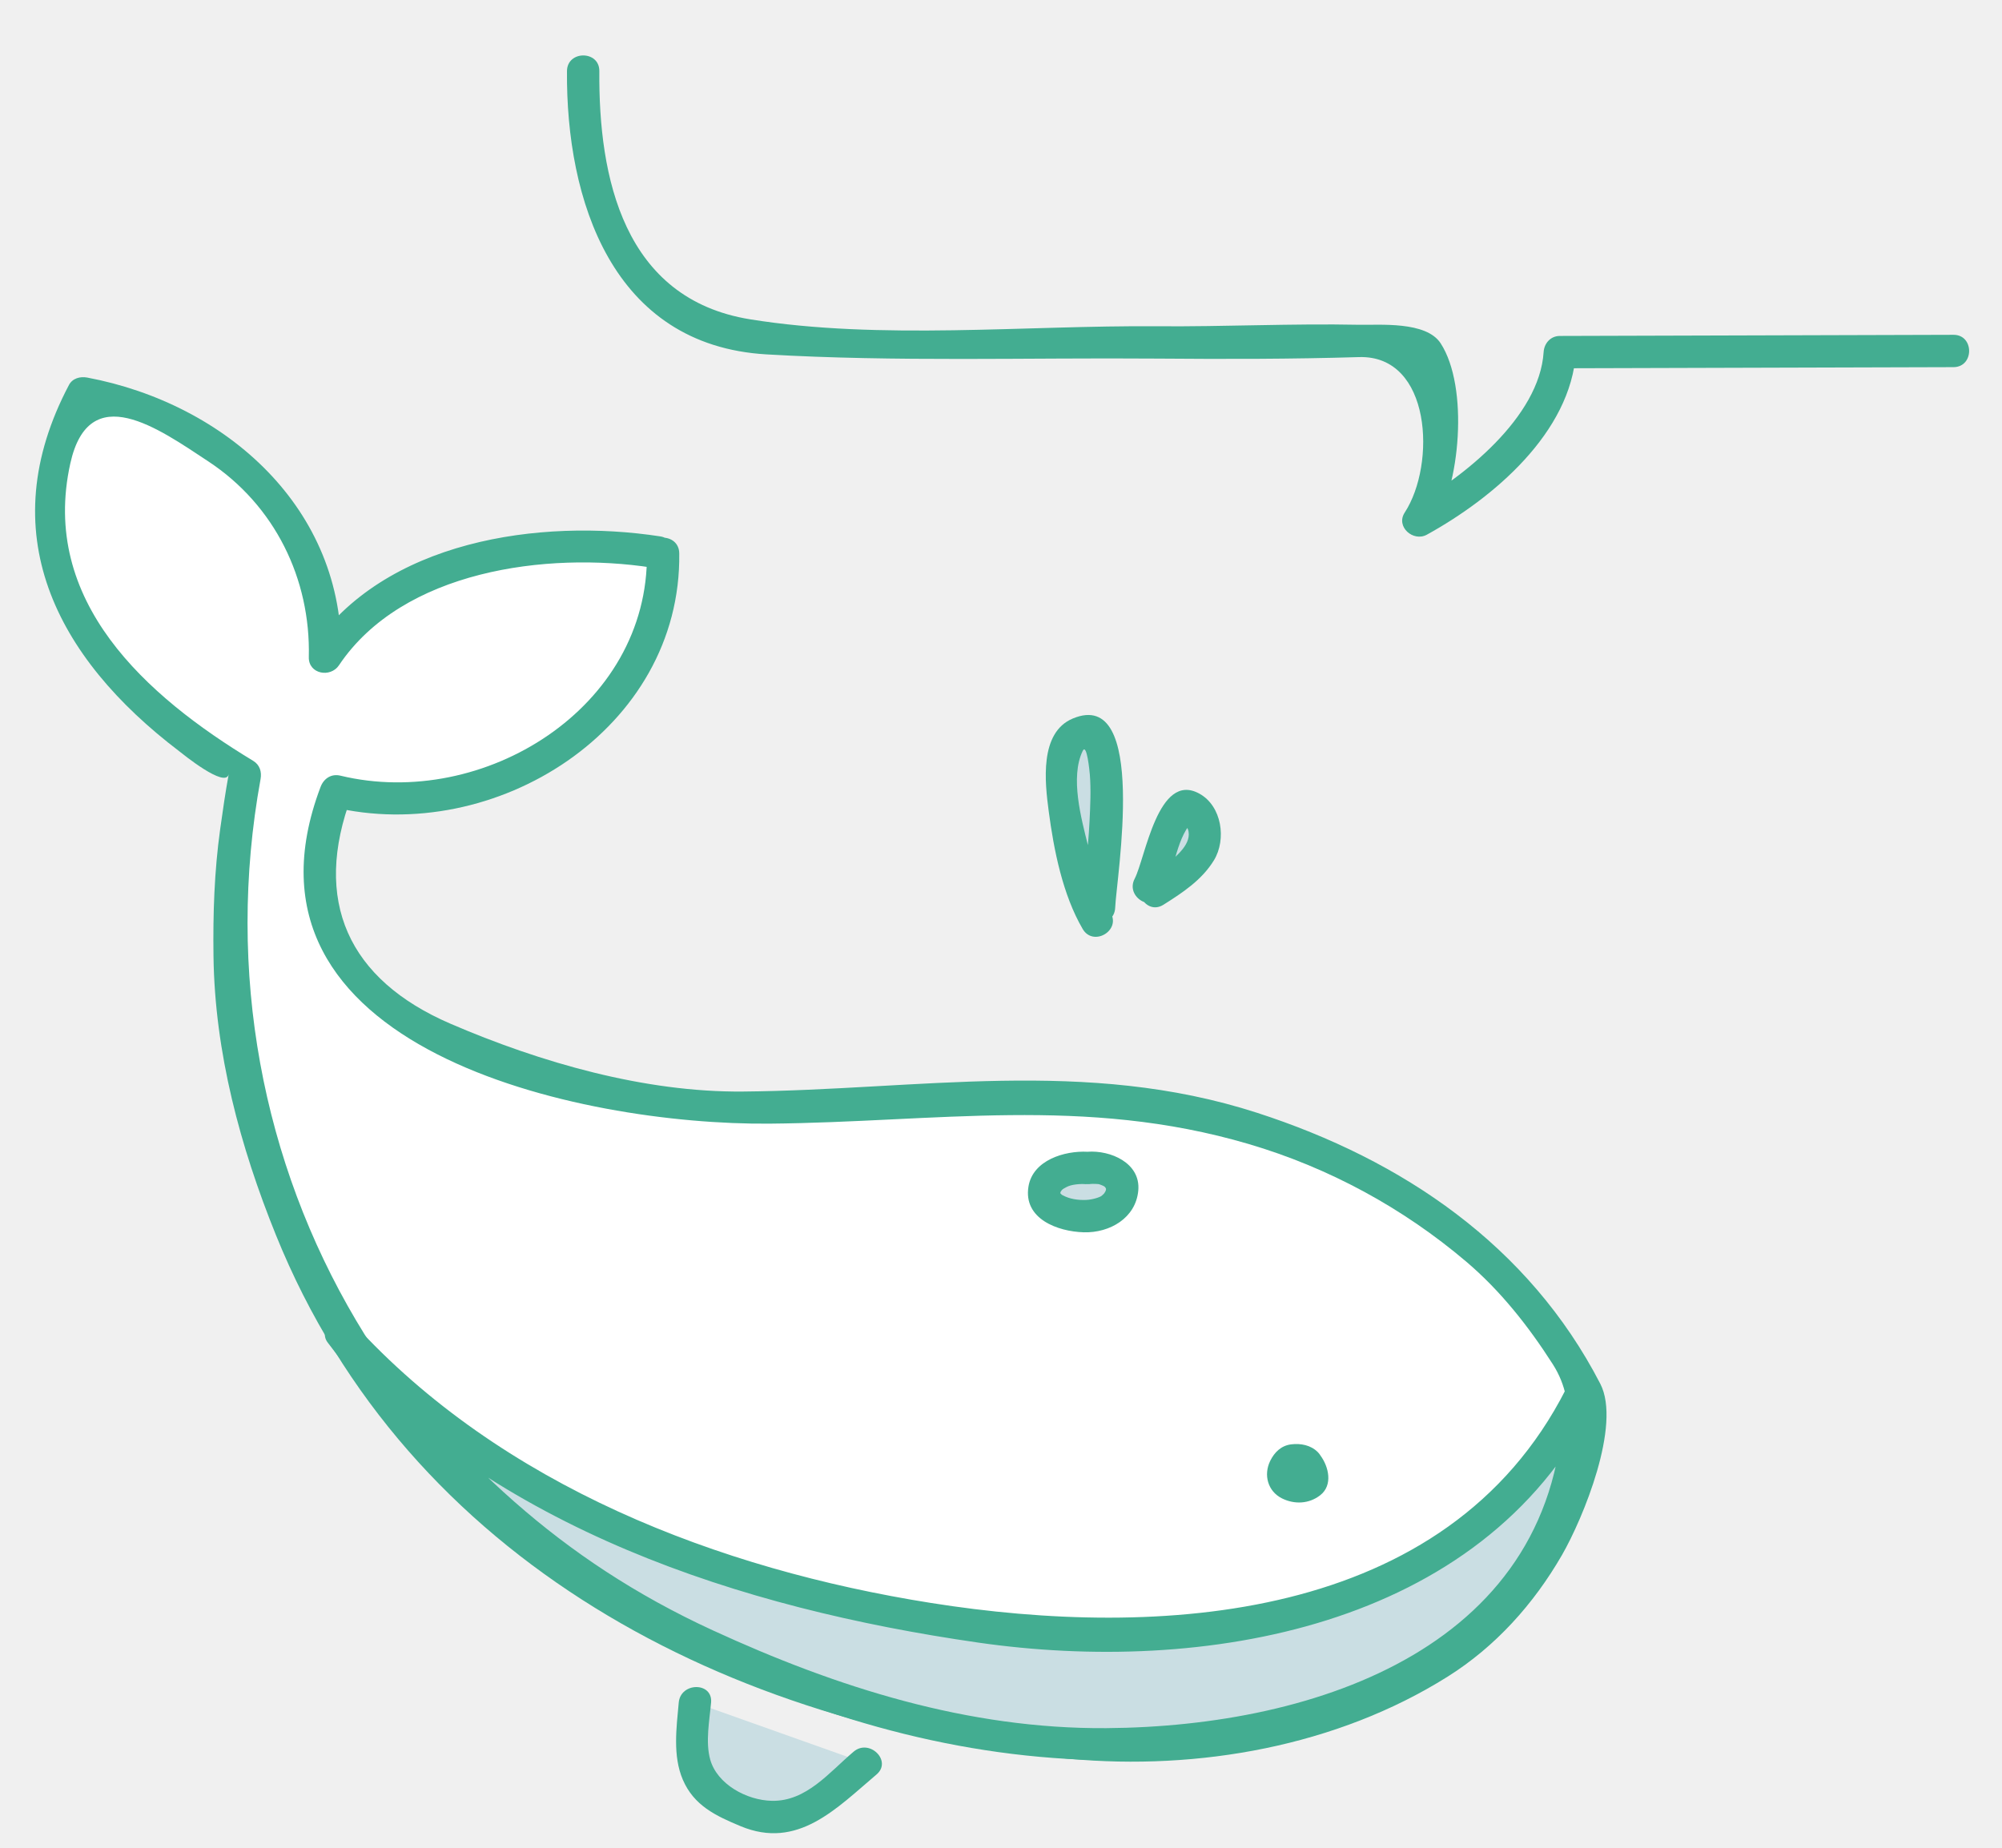
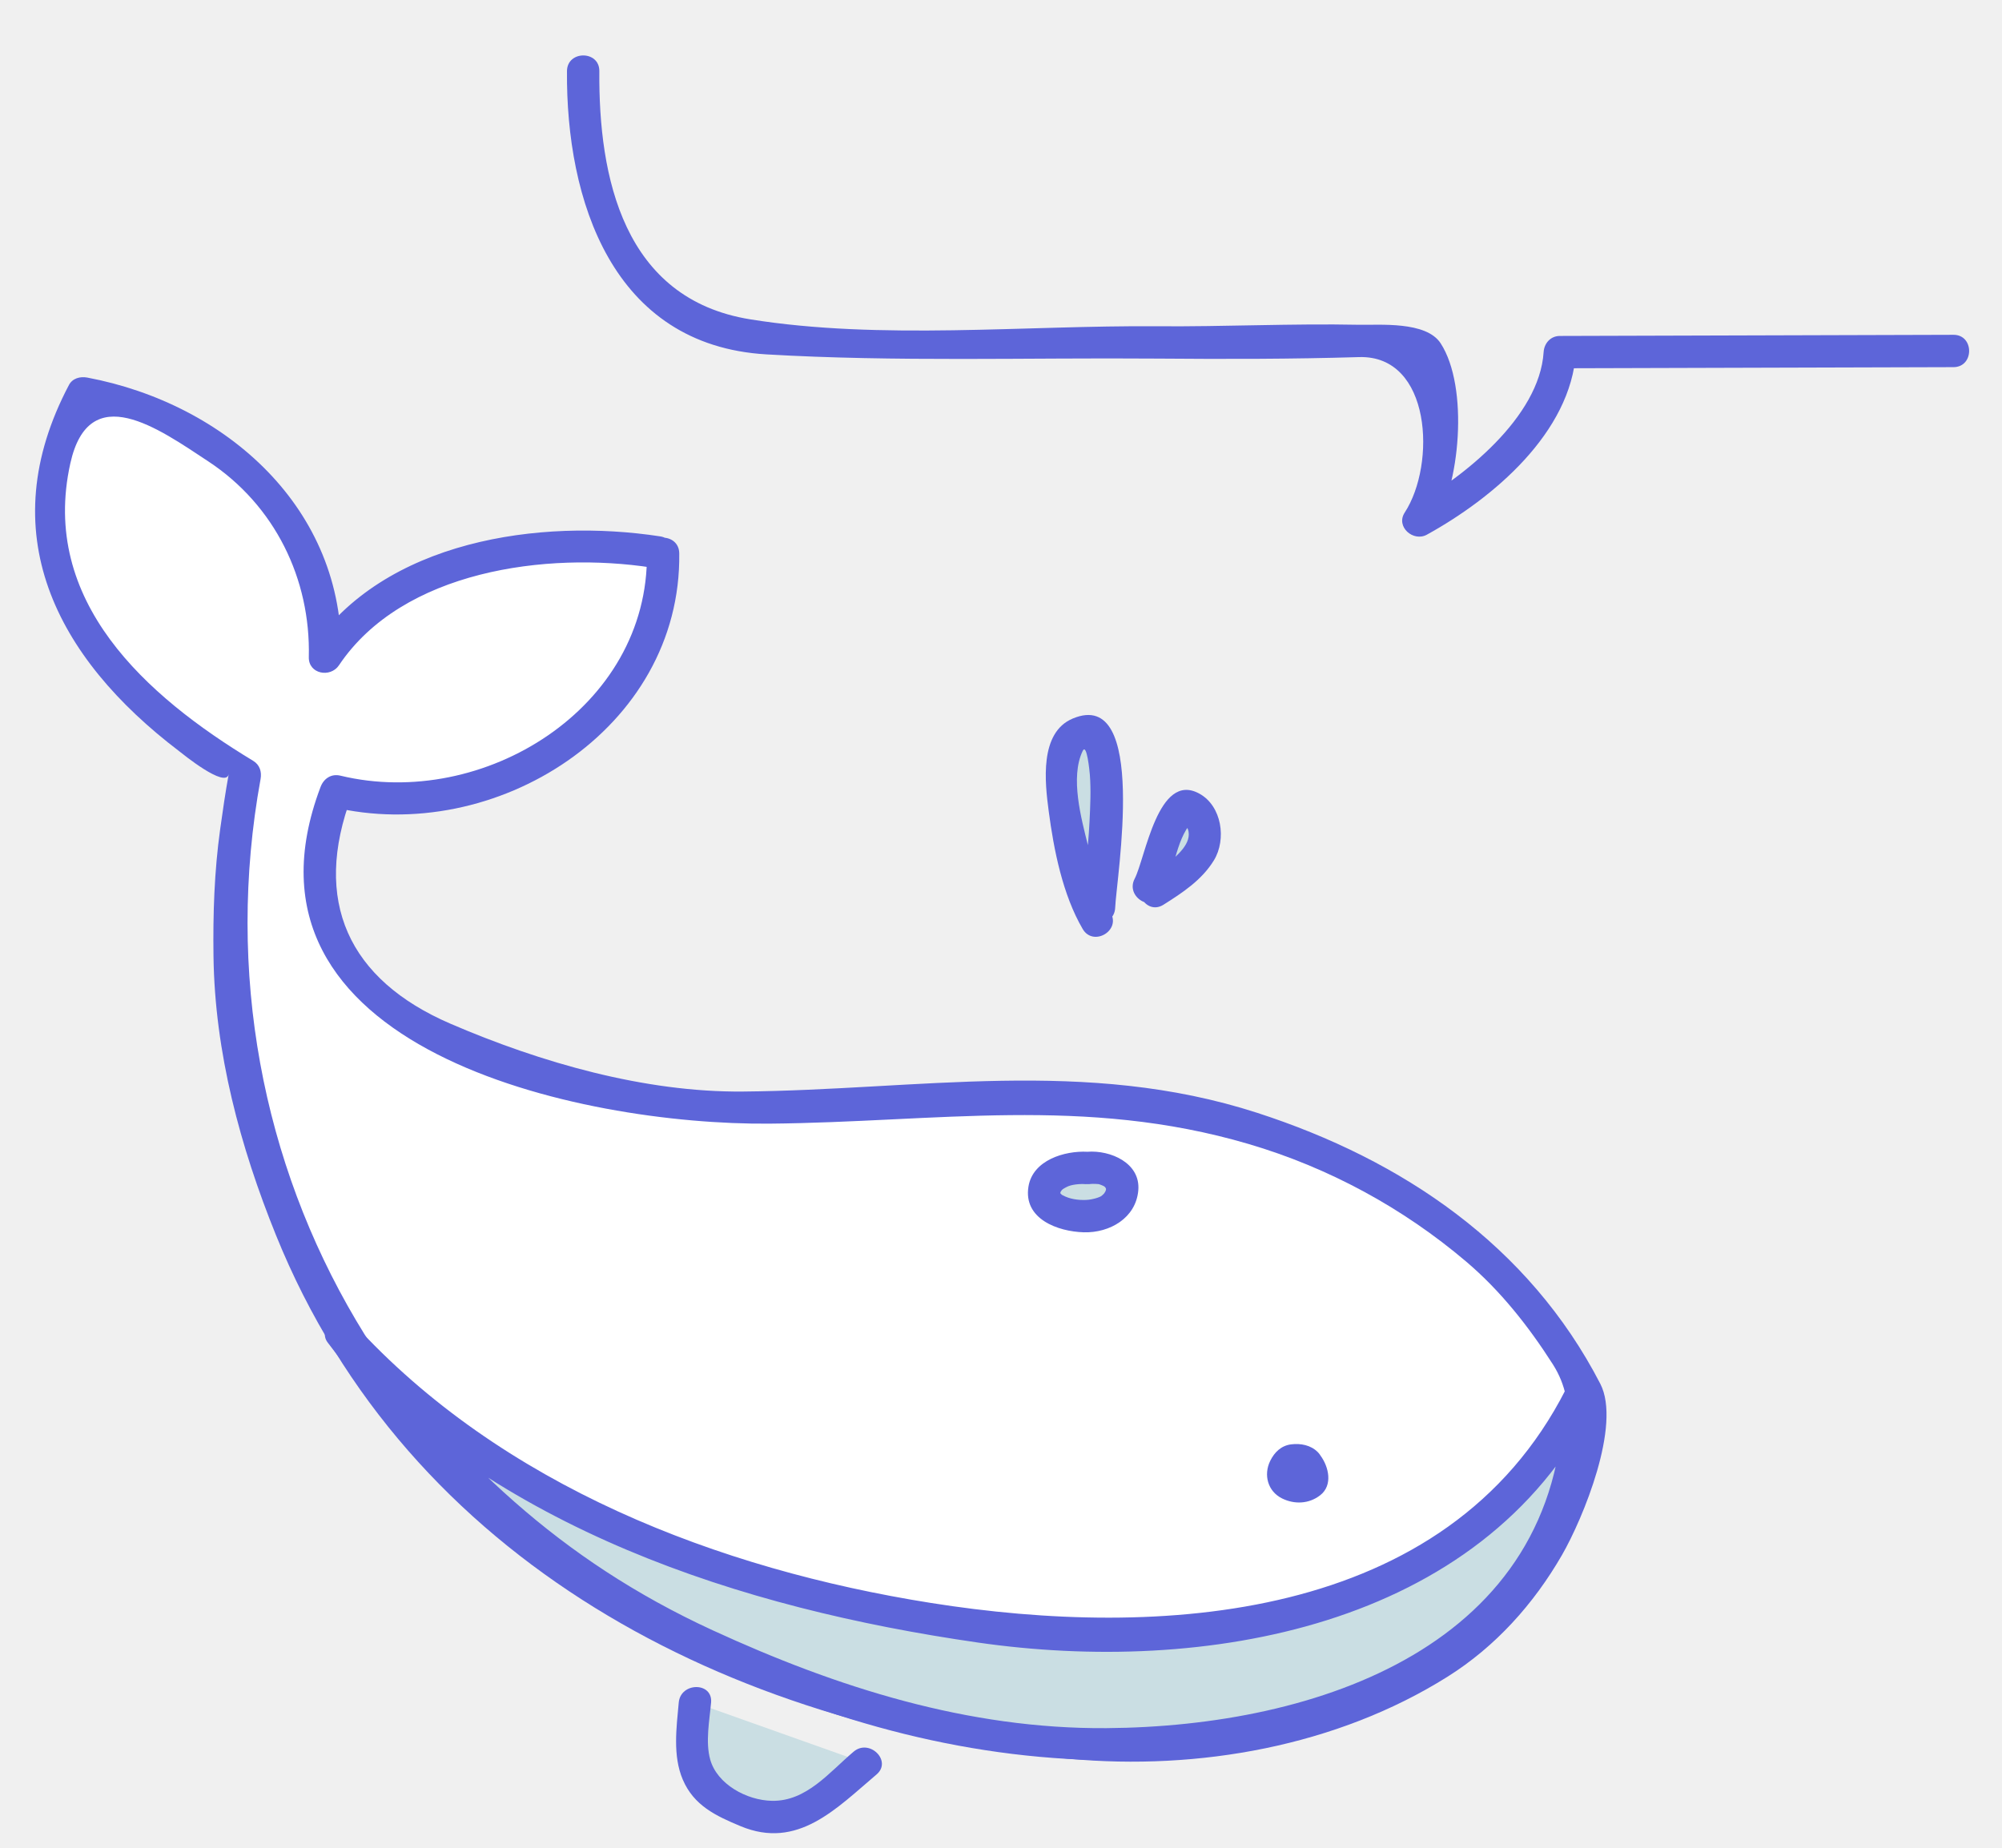
<svg xmlns="http://www.w3.org/2000/svg" version="1.1" id="Layer_1" x="0px" y="0px" width="130px" height="120px" viewBox="0 0 130 120" enable-background="new 0 0 130 120" xml:space="preserve">
  <g>
    <g>
      <g>
        <path fill="#CADEE3" d="M45.124,110.572c-0.229,2.579-0.568,5.222,1.845,6.374c4.781,2.534,6.127,0.094,9.206-2.446" />
        <g>
-           <path fill="#43AD91" d="M44.074,110.572c-0.146,1.628-0.4,3.448,0.262,5.001c0.719,1.685,2.138,2.353,3.755,3.026      c3.715,1.548,6.223-1.156,8.826-3.357c1.035-0.875-0.458-2.354-1.485-1.484c-1.582,1.337-3.066,3.239-5.308,3.194      c-1.639-0.032-3.557-1.078-4.006-2.68c-0.319-1.142-0.047-2.544,0.056-3.7C46.295,109.223,44.194,109.234,44.074,110.572      L44.074,110.572z" />
+           <path fill="#5d65d9" d="M44.074,110.572c-0.146,1.628-0.4,3.448,0.262,5.001c0.719,1.685,2.138,2.353,3.755,3.026      c3.715,1.548,6.223-1.156,8.826-3.357c1.035-0.875-0.458-2.354-1.485-1.484c-1.582,1.337-3.066,3.239-5.308,3.194      c-1.639-0.032-3.557-1.078-4.006-2.68c-0.319-1.142-0.047-2.544,0.056-3.7C46.295,109.223,44.194,109.234,44.074,110.572      L44.074,110.572z" />
        </g>
      </g>
      <g>
        <path fill="#FFFFFF" d="M42.594,35.848c-6.229-1.128-17.7,0.369-21.492,6.83c0.665-8.935-7.372-15.871-15.719-17.146     c-6.243,10.785,1.04,19.252,10.523,24.783l-0.084,0.461c-2.674,14.766,0.479,26.3,8.541,39.675     c11.208,14.423,24.112,18.822,39.977,22.017c15.234,3.067,38.304-1.64,38.669-22.067c-7.644-15.682-27.698-20.745-42.755-19.185     C53,71.809,45.199,72.779,37.983,70.519c-7.217-2.26-21.93-5.225-16.156-19.132c9.062,2.595,21.887-4.613,21.229-15.456" />
        <g>
-           <path fill="#43AD91" d="M42.874,34.835c-7.829-1.202-17.949,0.256-22.678,7.313c0.652,0.176,1.305,0.353,1.957,0.53      c0.235-9.642-7.473-16.458-16.49-18.158c-0.452-0.085-0.955,0.044-1.186,0.483c-5.043,9.556-0.891,17.673,7.172,23.794      c0.158,0.12,3.022,2.465,3.204,1.47c-0.217,1.194-0.389,2.382-0.556,3.583c-0.381,2.737-0.471,5.489-0.434,8.25      c0.084,6.254,1.731,12.367,4.063,18.129c8.583,21.211,29.5,31.981,51.507,33.995c8.392,0.768,17.365-0.816,24.552-5.325      c3.123-1.959,5.61-4.731,7.44-7.906c1.37-2.379,3.873-8.448,2.492-11.122c-4.641-8.986-12.83-14.541-22.285-17.601      c-11.142-3.605-22-1.481-33.394-1.381c-6.38,0.057-13.122-1.879-18.988-4.406c-6.627-2.855-8.996-7.971-6.409-14.816      c-0.431,0.244-0.861,0.489-1.292,0.733c10.584,2.555,22.716-5.047,22.558-16.468c-0.019-1.353-2.119-1.355-2.1,0      c0.138,10.04-10.626,16.682-19.9,14.443c-0.596-0.144-1.084,0.185-1.292,0.733C14.382,68.13,37.713,73.082,49.972,72.974      c10.825-0.097,20.443-1.816,31.101,1.32c5.191,1.528,10.016,4.143,14.135,7.64c2.233,1.897,4.054,4.209,5.625,6.667      c1.729,2.707,0.868,5.743-0.021,8.592c-2.793,8.951-12.269,13.111-20.762,14.565c-9.753,1.671-19.826-0.79-29.072-3.784      c-24.307-7.871-38.628-32.27-34.058-57.379c0.086-0.475-0.052-0.926-0.483-1.186C9.47,45.2,2.581,39.039,4.567,30.092      c1.223-5.503,5.725-2.261,8.966-0.123c4.314,2.847,6.643,7.626,6.52,12.708c-0.027,1.1,1.401,1.358,1.957,0.53      c4.132-6.167,13.489-7.394,20.306-6.347C43.64,37.063,44.208,35.04,42.874,34.835L42.874,34.835z" />
+           <path fill="#5d65d9" d="M42.874,34.835c-7.829-1.202-17.949,0.256-22.678,7.313c0.652,0.176,1.305,0.353,1.957,0.53      c0.235-9.642-7.473-16.458-16.49-18.158c-0.452-0.085-0.955,0.044-1.186,0.483c-5.043,9.556-0.891,17.673,7.172,23.794      c0.158,0.12,3.022,2.465,3.204,1.47c-0.217,1.194-0.389,2.382-0.556,3.583c-0.381,2.737-0.471,5.489-0.434,8.25      c0.084,6.254,1.731,12.367,4.063,18.129c8.583,21.211,29.5,31.981,51.507,33.995c8.392,0.768,17.365-0.816,24.552-5.325      c3.123-1.959,5.61-4.731,7.44-7.906c1.37-2.379,3.873-8.448,2.492-11.122c-4.641-8.986-12.83-14.541-22.285-17.601      c-11.142-3.605-22-1.481-33.394-1.381c-6.38,0.057-13.122-1.879-18.988-4.406c-6.627-2.855-8.996-7.971-6.409-14.816      c-0.431,0.244-0.861,0.489-1.292,0.733c10.584,2.555,22.716-5.047,22.558-16.468c-0.019-1.353-2.119-1.355-2.1,0      c0.138,10.04-10.626,16.682-19.9,14.443c-0.596-0.144-1.084,0.185-1.292,0.733C14.382,68.13,37.713,73.082,49.972,72.974      c10.825-0.097,20.443-1.816,31.101,1.32c5.191,1.528,10.016,4.143,14.135,7.64c2.233,1.897,4.054,4.209,5.625,6.667      c1.729,2.707,0.868,5.743-0.021,8.592c-2.793,8.951-12.269,13.111-20.762,14.565c-9.753,1.671-19.826-0.79-29.072-3.784      c-24.307-7.871-38.628-32.27-34.058-57.379c0.086-0.475-0.052-0.926-0.483-1.186C9.47,45.2,2.581,39.039,4.567,30.092      c1.223-5.503,5.725-2.261,8.966-0.123c4.314,2.847,6.643,7.626,6.52,12.708c-0.027,1.1,1.401,1.358,1.957,0.53      c4.132-6.167,13.489-7.394,20.306-6.347C43.64,37.063,44.208,35.04,42.874,34.835L42.874,34.835z" />
        </g>
      </g>
    </g>
    <g>
      <path fill="#CADEE3" d="M102.585,90.756c0.172,20.762-24.459,24.522-40.034,21.702c-8.306-1.506-15.89-5.024-23.064-8.826    c-7.804-4.273-12.829-11.068-17.3-16.971c7.399,8.489,22.191,15.622,32.574,17.503c9.69,1.755,19.055,3.423,28.805,0.899    C89.886,103.706,99.6,97.362,102.585,90.756z" />
      <g>
-         <path fill="#43AD91" d="M101.535,90.756c-0.26,16.104-15.962,21.38-29.695,21.476c-8.974,0.063-17.484-2.636-25.566-6.357     c-9.986-4.599-16.625-11.086-23.181-19.743c-0.55,0.425-1.1,0.849-1.649,1.272c10.835,11.905,26.586,17.037,42.048,19.268     c14.553,2.1,32.613-0.856,39.999-15.385c0.612-1.204-1.199-2.268-1.813-1.061c-7.735,15.215-26.521,16.207-41.218,13.877     c-13.82-2.191-27.911-7.613-37.531-18.184c-0.793-0.871-2.374,0.315-1.649,1.272c6.837,9.027,13.642,15.556,23.935,20.496     c8.75,4.2,17.995,6.704,27.716,6.637c14.712-0.103,30.436-6.948,30.704-23.568C103.657,89.401,101.557,89.403,101.535,90.756z" />
+         <path fill="#5d65d9" d="M101.535,90.756c-0.26,16.104-15.962,21.38-29.695,21.476c-8.974,0.063-17.484-2.636-25.566-6.357     c-9.986-4.599-16.625-11.086-23.181-19.743c-0.55,0.425-1.1,0.849-1.649,1.272c10.835,11.905,26.586,17.037,42.048,19.268     c14.553,2.1,32.613-0.856,39.999-15.385c0.612-1.204-1.199-2.268-1.813-1.061c-7.735,15.215-26.521,16.207-41.218,13.877     c-13.82-2.191-27.911-7.613-37.531-18.184c-0.793-0.871-2.374,0.315-1.649,1.272c6.837,9.027,13.642,15.556,23.935,20.496     c8.75,4.2,17.995,6.704,27.716,6.637c14.712-0.103,30.436-6.948,30.704-23.568C103.657,89.401,101.557,89.403,101.535,90.756z" />
      </g>
    </g>
    <g>
      <path fill="#CADEE3" d="M70.613,75.85c-3.178-0.219-4.088,2.834-0.564,3.114S73.827,75.538,70.613,75.85" />
      <g>
-         <path fill="#43AD91" d="M70.613,74.8c-1.485-0.077-3.552,0.543-3.83,2.263c-0.339,2.095,1.896,2.92,3.597,2.967     c1.687,0.046,3.377-0.93,3.535-2.717C74.073,75.519,72.094,74.684,70.613,74.8c-1.341,0.104-1.352,2.206,0,2.1     c0.238-0.019,0.472-0.021,0.71-0.001c0.069,0.006,0.296,0.102,0.326,0.118c0.092,0.05,0.103,0.064,0.137,0.118     c0.04,0.063,0.028,0.041,0.03,0.096c0.011,0.266,0.056-0.215-0.002,0.05c-0.011,0.051-0.12,0.283-0.018,0.073     c-0.014,0.028-0.18,0.26-0.043,0.092c-0.063,0.077-0.137,0.143-0.21,0.208c-0.115,0.103-0.607,0.256-1.007,0.274     c-0.517,0.023-1.085-0.057-1.519-0.299c-0.268-0.15,0.077,0.094-0.127-0.095c-0.21-0.193,0.075,0.146-0.062-0.081     c0.111,0.186,0.007,0.009-0.011-0.064c0.068,0.289,0.049-0.14,0.002,0.15c0.009-0.054,0.11-0.282,0.009-0.069     c0.016-0.032,0.181-0.252,0.045-0.09c0.141-0.168,0.117-0.142,0.369-0.282c0.337-0.188,0.903-0.222,1.369-0.198     C71.968,76.97,71.961,74.869,70.613,74.8L70.613,74.8z" />
+         <path fill="#5d65d9" d="M70.613,74.8c-1.485-0.077-3.552,0.543-3.83,2.263c-0.339,2.095,1.896,2.92,3.597,2.967     c1.687,0.046,3.377-0.93,3.535-2.717C74.073,75.519,72.094,74.684,70.613,74.8c-1.341,0.104-1.352,2.206,0,2.1     c0.238-0.019,0.472-0.021,0.71-0.001c0.069,0.006,0.296,0.102,0.326,0.118c0.092,0.05,0.103,0.064,0.137,0.118     c0.04,0.063,0.028,0.041,0.03,0.096c0.011,0.266,0.056-0.215-0.002,0.05c-0.011,0.051-0.12,0.283-0.018,0.073     c-0.014,0.028-0.18,0.26-0.043,0.092c-0.063,0.077-0.137,0.143-0.21,0.208c-0.115,0.103-0.607,0.256-1.007,0.274     c-0.517,0.023-1.085-0.057-1.519-0.299c-0.268-0.15,0.077,0.094-0.127-0.095c-0.21-0.193,0.075,0.146-0.062-0.081     c0.111,0.186,0.007,0.009-0.011-0.064c0.068,0.289,0.049-0.14,0.002,0.15c0.009-0.054,0.11-0.282,0.009-0.069     c0.016-0.032,0.181-0.252,0.045-0.09c0.141-0.168,0.117-0.142,0.369-0.282c0.337-0.188,0.903-0.222,1.369-0.198     C71.968,76.97,71.961,74.869,70.613,74.8L70.613,74.8z" />
      </g>
    </g>
    <g>
      <path fill="#CADEE3" d="M71.211,59.802c-1.022-1.593-4.023-11.991-0.755-12.278c2.43-0.264,0.966,9.149,0.909,11.426" />
      <g>
-         <path fill="#43AD91" d="M72.117,59.273c-0.765-1.311-1.113-2.924-1.474-4.381c-0.429-1.734-1.162-4.393-0.343-6.115     c0.273-0.573,0.453,1.333,0.469,1.531c0.08,1.005,0.028,2.025-0.02,3.03c-0.088,1.875-0.358,3.737-0.435,5.612     c-0.055,1.354,2.045,1.349,2.1,0c0.078-1.927,2.174-14.344-2.752-12.287c-2.184,0.912-1.81,4.159-1.565,6.012     c0.33,2.516,0.908,5.434,2.207,7.657C70.986,61.501,72.802,60.445,72.117,59.273L72.117,59.273z" />
+         <path fill="#5d65d9" d="M72.117,59.273c-0.765-1.311-1.113-2.924-1.474-4.381c-0.429-1.734-1.162-4.393-0.343-6.115     c0.273-0.573,0.453,1.333,0.469,1.531c0.08,1.005,0.028,2.025-0.02,3.03c-0.088,1.875-0.358,3.737-0.435,5.612     c-0.055,1.354,2.045,1.349,2.1,0c0.078-1.927,2.174-14.344-2.752-12.287c-2.184,0.912-1.81,4.159-1.565,6.012     c0.33,2.516,0.908,5.434,2.207,7.657C70.986,61.501,72.802,60.445,72.117,59.273L72.117,59.273z" />
      </g>
    </g>
    <g>
      <path fill="#CADEE3" d="M74.587,57.598c0.71-1.278,1.728-6.902,3.235-4.692c1.59,2.4-1.726,4.262-2.804,4.947" />
      <g>
-         <path fill="#43AD91" d="M75.493,58.128c0.748-1.434,0.828-3.532,1.883-4.728c0.19-0.215-0.211,0.143-0.475,0     c0.02,0.01,0.196,0.349,0.232,0.444c0.169,0.451-0.036,0.914-0.316,1.272c-0.613,0.787-1.498,1.306-2.329,1.828     c-1.143,0.72-0.089,2.538,1.061,1.813c1.244-0.784,2.491-1.603,3.276-2.884c0.828-1.354,0.521-3.538-0.958-4.339     c-2.674-1.45-3.495,4.206-4.187,5.533C73.055,58.267,74.867,59.33,75.493,58.128L75.493,58.128z" />
+         <path fill="#5d65d9" d="M75.493,58.128c0.748-1.434,0.828-3.532,1.883-4.728c0.19-0.215-0.211,0.143-0.475,0     c0.02,0.01,0.196,0.349,0.232,0.444c0.169,0.451-0.036,0.914-0.316,1.272c-0.613,0.787-1.498,1.306-2.329,1.828     c-1.143,0.72-0.089,2.538,1.061,1.813c1.244-0.784,2.491-1.603,3.276-2.884c0.828-1.354,0.521-3.538-0.958-4.339     c-2.674-1.45-3.495,4.206-4.187,5.533C73.055,58.267,74.867,59.33,75.493,58.128L75.493,58.128z" />
      </g>
    </g>
    <g>
      <g>
-         <path fill="#43AD91" d="M83.922,95.575c0.059,0.079,0.115,0.158,0.168,0.241c0.159,0.247,0.019-0.022,0.063,0.103     c0.098,0.273,0.008-0.133,0.009,0.013c0.034-0.194,0.039-0.238,0.015-0.133c0.083-0.177,0.1-0.219,0.05-0.126     c0.125-0.148,0.151-0.185,0.08-0.108c-0.078,0.069-0.043,0.042,0.104-0.08c-0.211,0.142,0.193-0.061,0.028-0.01     c-0.259,0.08,0.205-0.01,0.022,0.005c-0.072,0.006-0.146,0.002-0.218-0.004c0.455,0.033-0.342-0.16,0.059,0.019     c-0.079-0.035-0.277-0.186-0.005,0.027c-0.082-0.064-0.178-0.241,0.003,0.03c-0.051-0.094-0.035-0.054,0.045,0.12     c-0.027-0.105-0.024-0.061,0.009,0.134c-0.03-0.265-0.051,0.18-0.003,0.002c0.037-0.135-0.107,0.184,0.049-0.065     c0.065-0.092,0.063-0.091-0.005,0.004c0.044-0.05,0.09-0.099,0.137-0.146c-0.154,0.09-0.309,0.181-0.463,0.271     c-0.214,0.035-0.192,0.021-0.006,0.01c0.068-0.003,0.136-0.003,0.204,0c-0.021-0.003-0.043-0.007-0.064-0.01     c0.179,0.056,0.14,0.028-0.117-0.083c0.955,0.962,2.439-0.523,1.484-1.484c-0.452-0.455-1.11-0.58-1.729-0.503     c-0.639,0.079-1.083,0.505-1.362,1.077c-0.44,0.903-0.162,1.967,0.765,2.431c0.813,0.405,1.758,0.36,2.479-0.2     c0.843-0.653,0.56-1.861,0.013-2.593c-0.342-0.457-0.9-0.69-1.437-0.376C83.847,94.403,83.578,95.115,83.922,95.575z" />
+         <path fill="#5d65d9" d="M83.922,95.575c0.059,0.079,0.115,0.158,0.168,0.241c0.159,0.247,0.019-0.022,0.063,0.103     c0.098,0.273,0.008-0.133,0.009,0.013c0.034-0.194,0.039-0.238,0.015-0.133c0.083-0.177,0.1-0.219,0.05-0.126     c0.125-0.148,0.151-0.185,0.08-0.108c-0.078,0.069-0.043,0.042,0.104-0.08c-0.211,0.142,0.193-0.061,0.028-0.01     c-0.259,0.08,0.205-0.01,0.022,0.005c-0.072,0.006-0.146,0.002-0.218-0.004c0.455,0.033-0.342-0.16,0.059,0.019     c-0.079-0.035-0.277-0.186-0.005,0.027c-0.082-0.064-0.178-0.241,0.003,0.03c-0.051-0.094-0.035-0.054,0.045,0.12     c-0.027-0.105-0.024-0.061,0.009,0.134c-0.03-0.265-0.051,0.18-0.003,0.002c0.037-0.135-0.107,0.184,0.049-0.065     c0.065-0.092,0.063-0.091-0.005,0.004c0.044-0.05,0.09-0.099,0.137-0.146c-0.154,0.09-0.309,0.181-0.463,0.271     c-0.214,0.035-0.192,0.021-0.006,0.01c0.068-0.003,0.136-0.003,0.204,0c-0.021-0.003-0.043-0.007-0.064-0.01     c0.179,0.056,0.14,0.028-0.117-0.083c0.955,0.962,2.439-0.523,1.484-1.484c-0.452-0.455-1.11-0.58-1.729-0.503     c-0.639,0.079-1.083,0.505-1.362,1.077c-0.44,0.903-0.162,1.967,0.765,2.431c0.813,0.405,1.758,0.36,2.479-0.2     c0.843-0.653,0.56-1.861,0.013-2.593c-0.342-0.457-0.9-0.69-1.437-0.376C83.847,94.403,83.578,95.115,83.922,95.575z" />
      </g>
    </g>
  </g>
  <g>
    <g>
-       <path fill="#43AD91" d="M36.817,4.616c-0.067,8.346,2.915,17.812,12.951,18.399c8.418,0.493,16.947,0.206,25.381,0.273    c4.373,0.035,8.726,0.035,13.097-0.097c4.707-0.143,5.016,6.959,2.969,10.097c-0.599,0.916,0.553,1.923,1.437,1.437    c4.314-2.378,9.352-6.628,9.683-11.857c-0.35,0.35-0.7,0.7-1.05,1.05c8.521-0.024,17.044-0.049,25.565-0.074    c1.354-0.004,1.354-2.104,0-2.1c-8.521,0.024-17.044,0.049-25.565,0.074c-0.6,0.001-1.014,0.478-1.05,1.05    c-0.268,4.228-5.229,8.163-8.644,10.044c0.479,0.479,0.958,0.958,1.437,1.437c1.812-2.775,2.355-9.226,0.521-12.053    c-0.943-1.453-3.988-1.176-5.302-1.204c-4.351-0.09-8.738,0.132-13.097,0.097c-8.57-0.069-17.963,0.912-26.432-0.45    c-8.243-1.325-9.855-9.241-9.8-16.123C38.928,3.262,36.828,3.263,36.817,4.616L36.817,4.616z" />
+       <path fill="#5d65d9" d="M36.817,4.616c-0.067,8.346,2.915,17.812,12.951,18.399c8.418,0.493,16.947,0.206,25.381,0.273    c4.373,0.035,8.726,0.035,13.097-0.097c4.707-0.143,5.016,6.959,2.969,10.097c-0.599,0.916,0.553,1.923,1.437,1.437    c4.314-2.378,9.352-6.628,9.683-11.857c-0.35,0.35-0.7,0.7-1.05,1.05c8.521-0.024,17.044-0.049,25.565-0.074    c1.354-0.004,1.354-2.104,0-2.1c-8.521,0.024-17.044,0.049-25.565,0.074c-0.6,0.001-1.014,0.478-1.05,1.05    c-0.268,4.228-5.229,8.163-8.644,10.044c0.479,0.479,0.958,0.958,1.437,1.437c1.812-2.775,2.355-9.226,0.521-12.053    c-0.943-1.453-3.988-1.176-5.302-1.204c-4.351-0.09-8.738,0.132-13.097,0.097c-8.57-0.069-17.963,0.912-26.432-0.45    c-8.243-1.325-9.855-9.241-9.8-16.123C38.928,3.262,36.828,3.263,36.817,4.616L36.817,4.616z" />
    </g>
  </g>
</svg>
